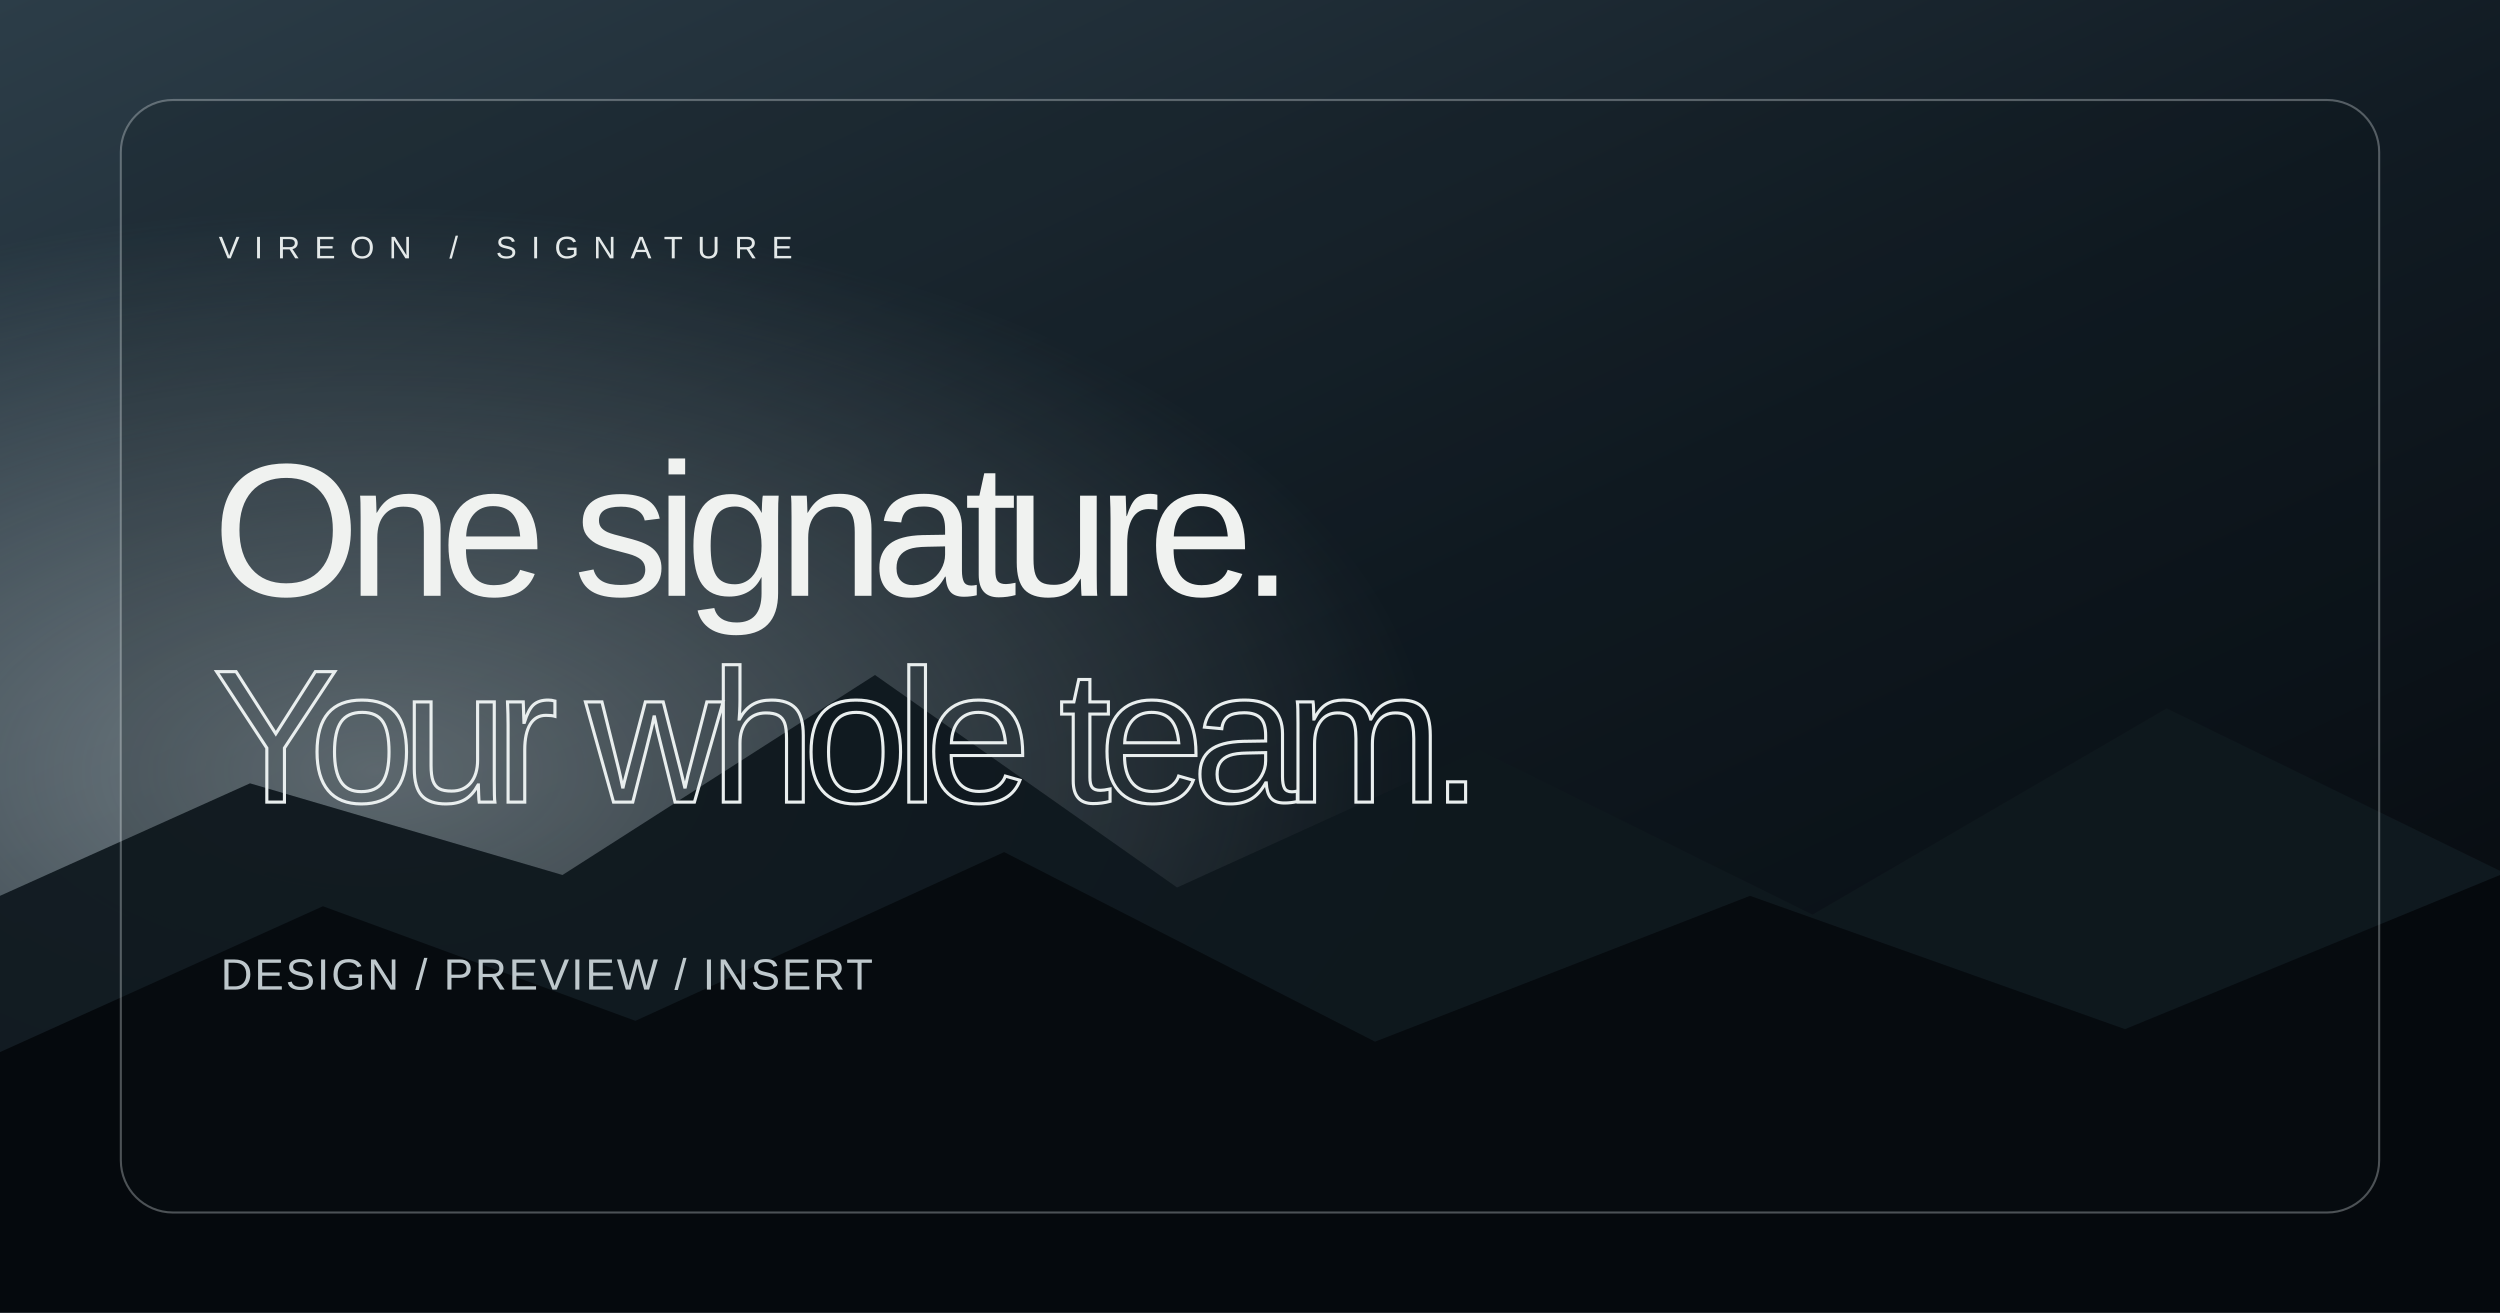
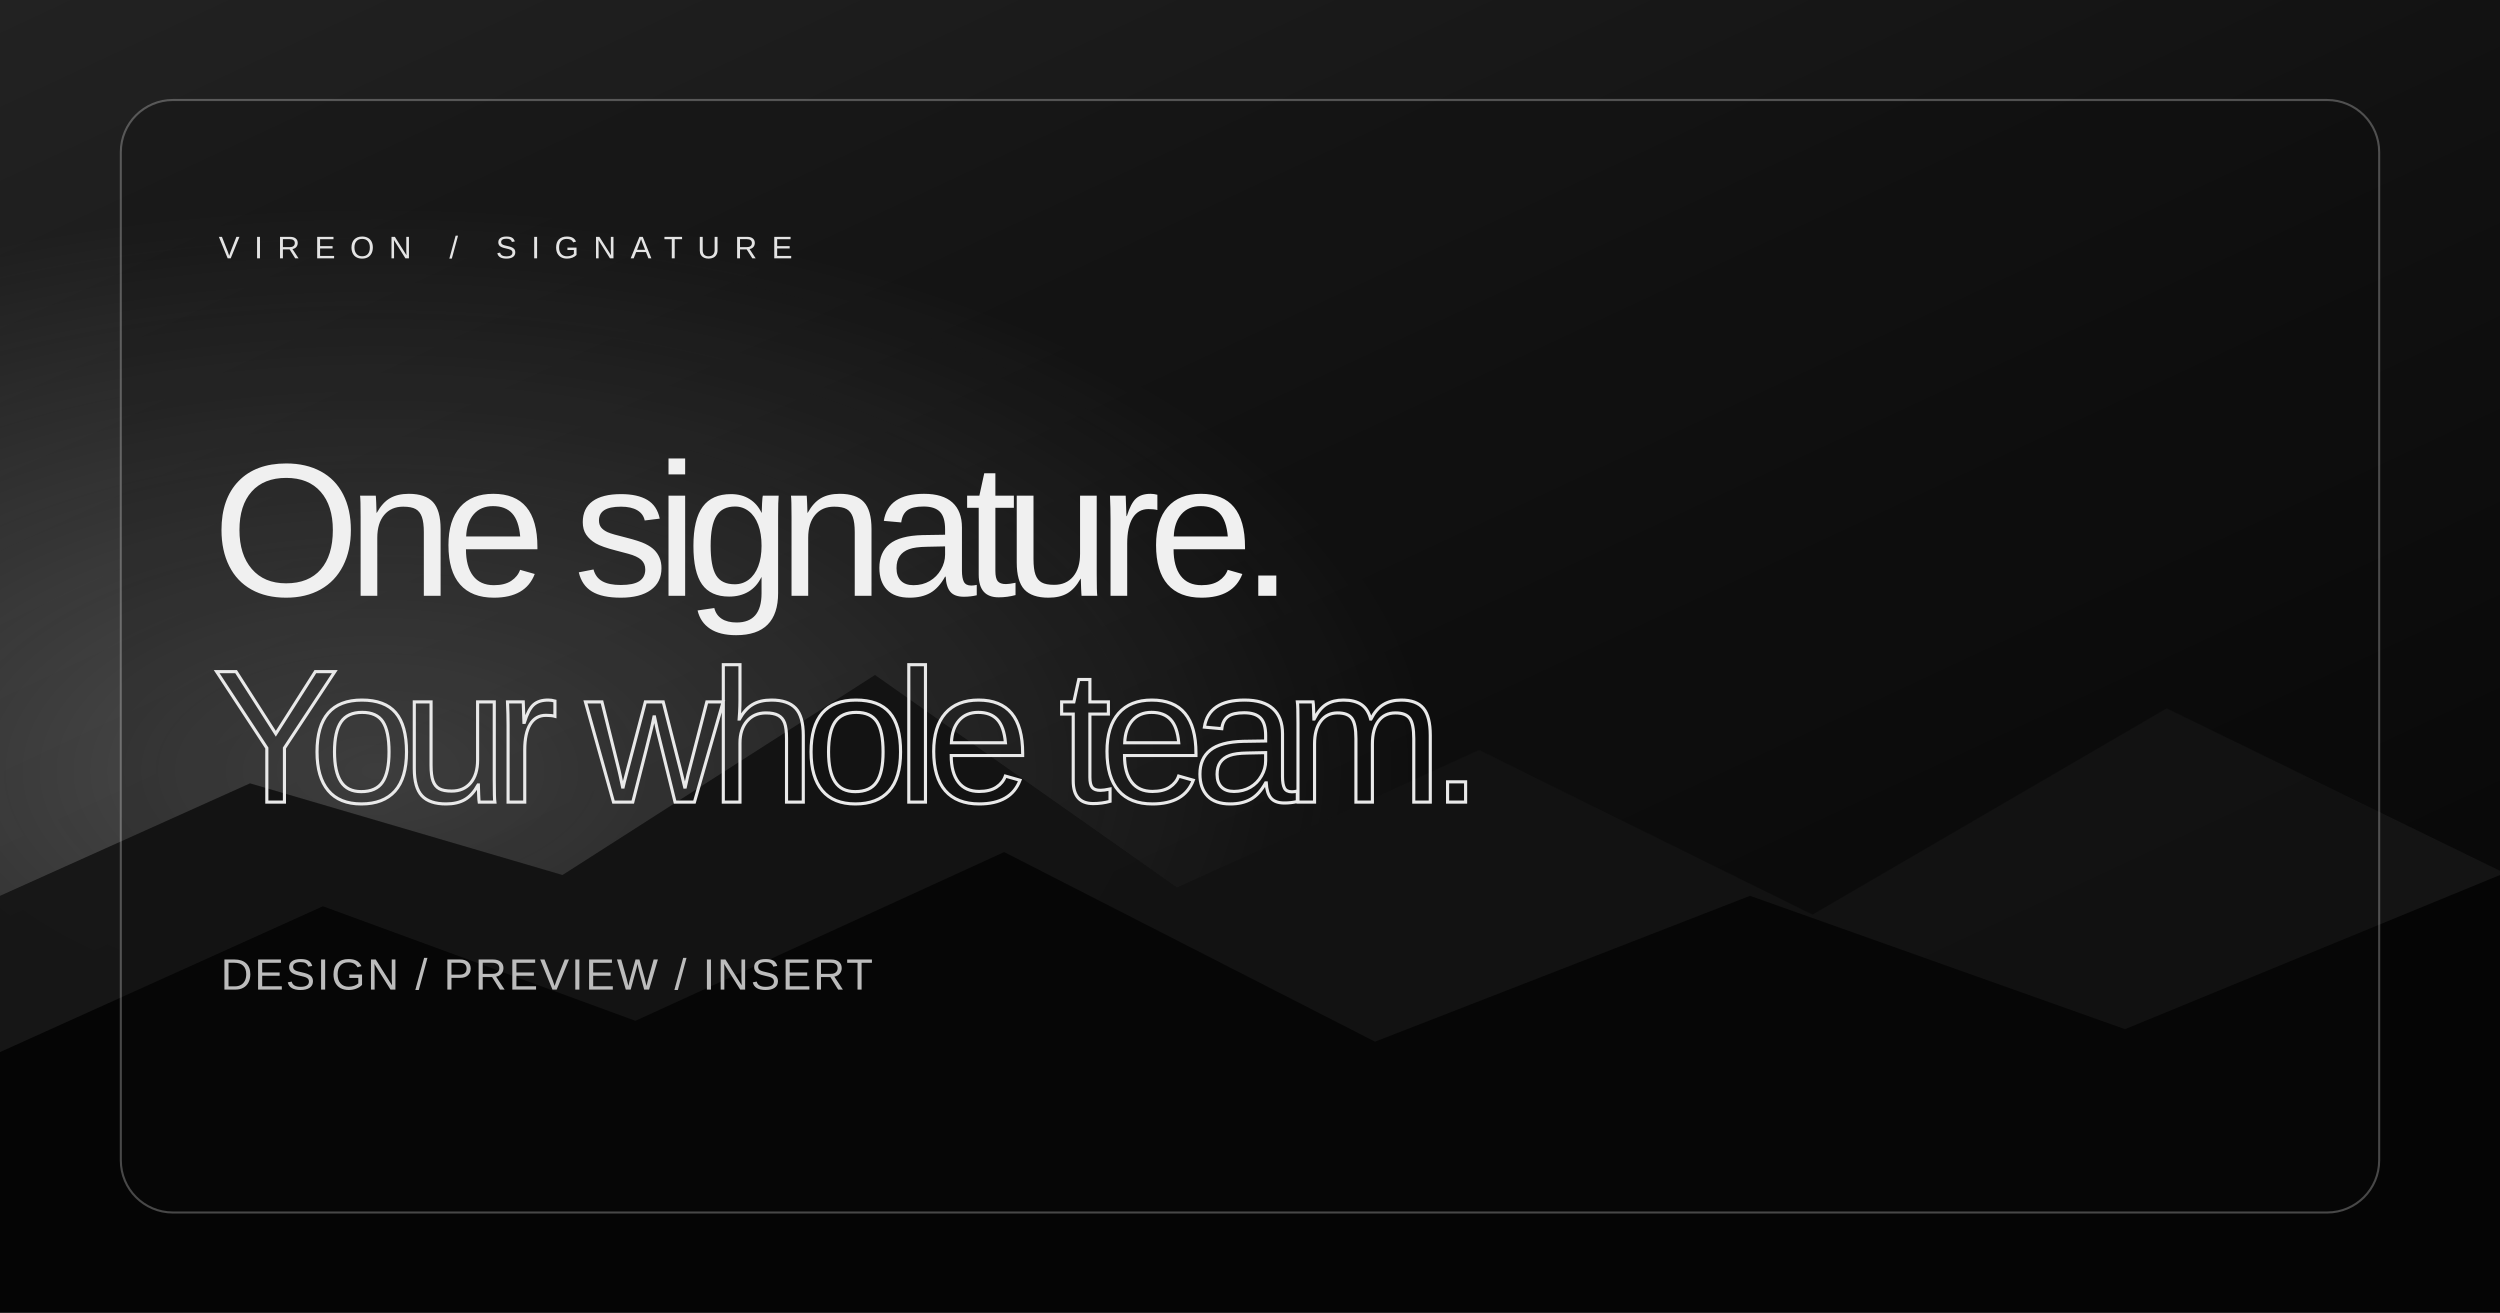
<svg xmlns="http://www.w3.org/2000/svg" width="1200" height="630" viewBox="0 0 1200 630">
  <defs>
-     <linearGradient id="sky" x1="0" y1="0" x2="0.9" y2="1">
-       <stop stop-color="#2c3d48" />
-       <stop offset=".53" stop-color="#111b23" />
-       <stop offset="1" stop-color="#05080c" />
+     <linearGradient id="sky" x1="0" y1="0" x2=".9" y2="1">
+       <stop stop-color="#222" />
+       <stop offset=".53" stop-color="#111" />
+       <stop offset="1" stop-color="#050505" />
    </linearGradient>
    <radialGradient id="mist">
-       <stop stop-color="#bfcbd0" stop-opacity=".55" />
-       <stop offset="1" stop-color="#bfcbd0" stop-opacity="0" />
+       <stop stop-color="#d0d0d0" stop-opacity=".30" />
+       <stop offset="1" stop-color="#d0d0d0" stop-opacity="0" />
    </radialGradient>
  </defs>
  <rect width="1200" height="630" fill="url(#sky)" />
  <ellipse cx="180" cy="370" rx="510" ry="270" fill="url(#mist)" />
-   <path d="M0 430 120 376 270 420 420 324 565 426 710 360 870 439 1040 340 1200 418V630H0Z" fill="#10191f" opacity=".95" />
-   <path d="M0 505 155 435 305 490 482 409 660 500 840 430 1020 494 1200 420V630H0Z" fill="#05090d" />
-   <rect x="58" y="48" width="1084" height="534" rx="25" fill="#0a131b" fill-opacity=".22" stroke="#e5ecef" stroke-opacity=".32" />
-   <text x="105" y="124" fill="#e4e9e9" font-family="Arial,sans-serif" font-size="15" letter-spacing="7">VIREON / SIGNATURE</text>
-   <text x="102" y="286" fill="#f0f2f0" font-family="Arial,sans-serif" font-size="91" font-weight="500" letter-spacing="-6">One signature.</text>
-   <text x="102" y="385" fill="none" stroke="#e9eeee" stroke-width="1.5" font-family="Arial,sans-serif" font-size="91" font-weight="500" letter-spacing="-6">Your whole team.</text>
-   <text x="106" y="475" fill="#bec8cc" font-family="Arial,sans-serif" font-size="21" letter-spacing="1">DESIGN / PREVIEW / INSERT</text>
+   <path d="M0 430 120 376 270 420 420 324 565 426 710 360 870 439 1040 340 1200 418V630H0Z" fill="#151515" opacity=".95" />
+   <path d="M0 505 155 435 305 490 482 409 660 500 840 430 1020 494 1200 420V630H0Z" fill="#050505" />
+   <rect x="58" y="48" width="1084" height="534" rx="25" fill="#090909" fill-opacity=".24" stroke="#e5e5e5" stroke-opacity=".3" />
+   <text x="105" y="124" fill="#e4e4e4" font-family="Arial,sans-serif" font-size="15" letter-spacing="7">VIREON / SIGNATURE</text>
+   <text x="102" y="286" fill="#f0f0f0" font-family="Arial,sans-serif" font-size="91" font-weight="500" letter-spacing="-6">One signature.</text>
+   <text x="102" y="385" fill="none" stroke="#e9e9e9" stroke-width="1.5" font-family="Arial,sans-serif" font-size="91" font-weight="500" letter-spacing="-6">Your whole team.</text>
+   <text x="106" y="475" fill="#bcbcbc" font-family="Arial,sans-serif" font-size="21" letter-spacing="1">DESIGN / PREVIEW / INSERT</text>
</svg>
